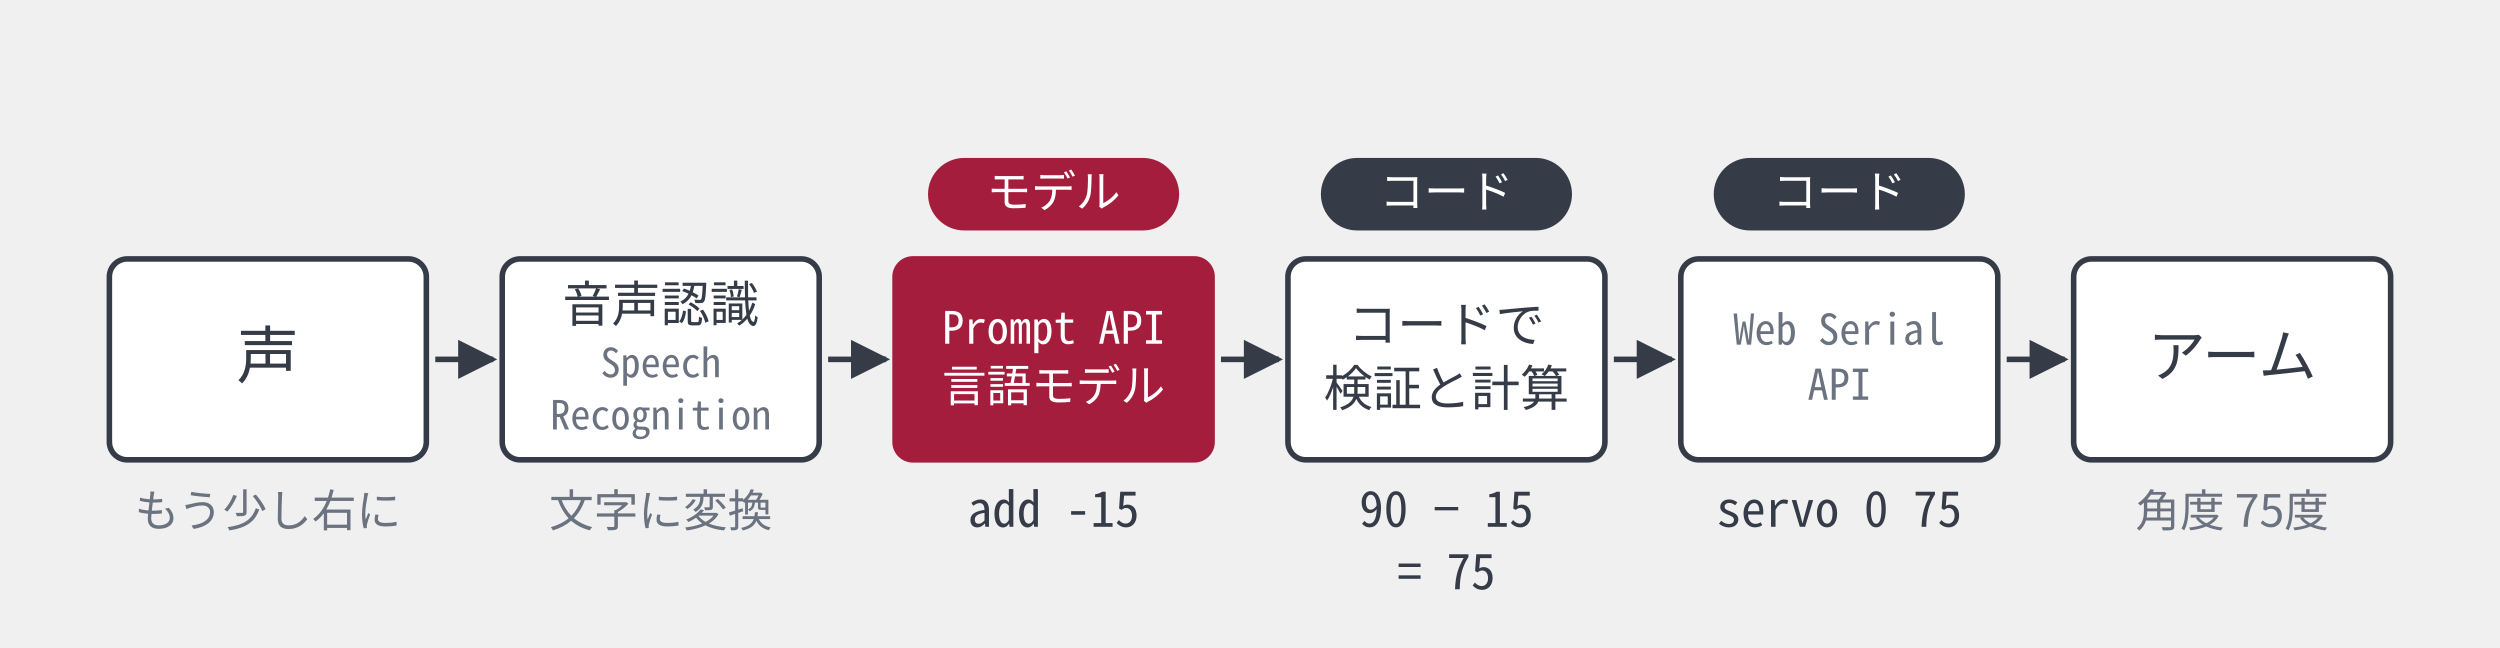
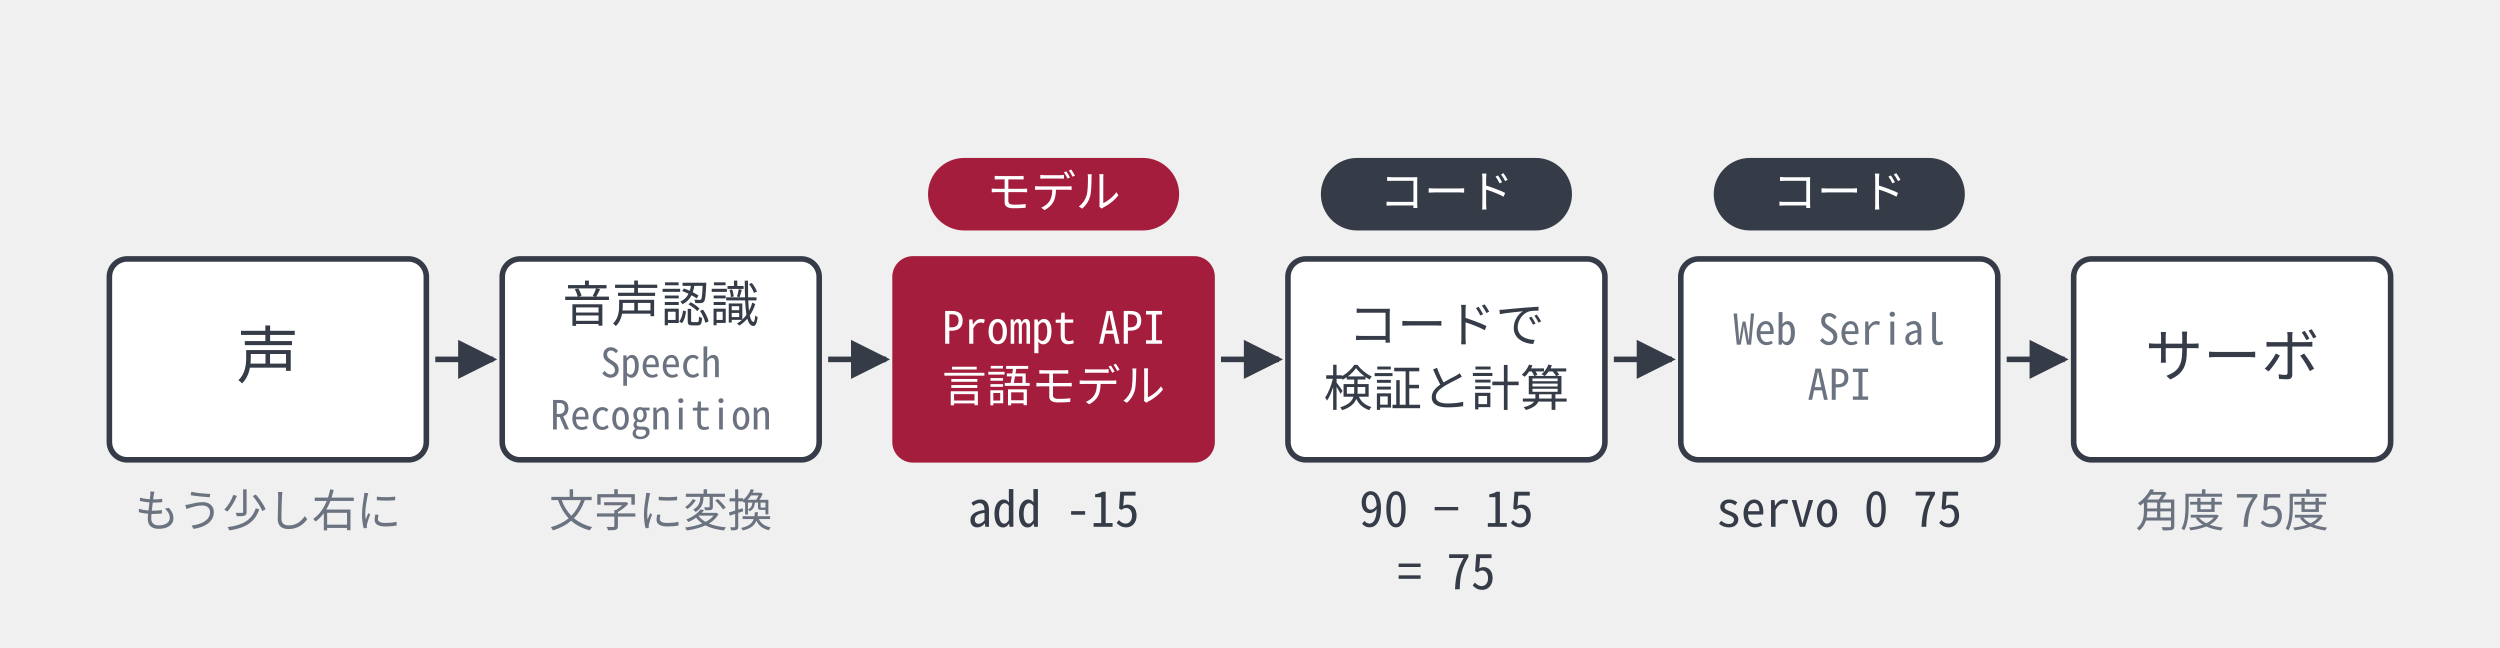
<svg xmlns="http://www.w3.org/2000/svg" viewBox="0 0 1120 290" width="1120" height="290">
  <defs>
    <marker id="ah" viewBox="0 0 10 10" refX="9" refY="5" markerWidth="7" markerHeight="7" orient="auto">
      <path d="M0,0 L10,5 L0,10 z" fill="#353c48" />
    </marker>
    <marker id="ar" viewBox="0 0 10 10" refX="9" refY="5" markerWidth="7" markerHeight="7" orient="auto">
      <path d="M0,0 L10,5 L0,10 z" fill="#a51d3c" />
    </marker>
  </defs>
  <rect x="417" y="72" width="110" height="30" rx="15" fill="#a51d3c" stroke="#a51d3c" stroke-width="2.5" />
  <text x="472.0" y="93.0" font-family="'Noto Sans JP', 'Noto Sans CJK JP', 'Source Han Sans JP', sans-serif" font-size="20" font-weight="400" fill="#ffffff" text-anchor="middle">モデル</text>
  <rect x="593" y="72" width="110" height="30" rx="15" fill="#353c48" stroke="#353c48" stroke-width="2.5" />
  <text x="648.0" y="93.0" font-family="'Noto Sans JP', 'Noto Sans CJK JP', 'Source Han Sans JP', sans-serif" font-size="20" font-weight="400" fill="#ffffff" text-anchor="middle">コード</text>
  <rect x="769" y="72" width="110" height="30" rx="15" fill="#353c48" stroke="#353c48" stroke-width="2.5" />
  <text x="824.0" y="93.0" font-family="'Noto Sans JP', 'Noto Sans CJK JP', 'Source Han Sans JP', sans-serif" font-size="20" font-weight="400" fill="#ffffff" text-anchor="middle">コード</text>
  <rect x="49" y="116" width="142" height="90" rx="8" fill="#ffffff" stroke="#353c48" stroke-width="2.5" />
  <text x="120.0" y="169.4" font-family="'Noto Sans JP', 'Noto Sans CJK JP', 'Source Han Sans JP', sans-serif" font-size="28" font-weight="400" fill="#353c48" text-anchor="middle">声</text>
  <rect x="225" y="116" width="142" height="90" rx="8" fill="#ffffff" stroke="#353c48" stroke-width="2.5" />
  <text x="296.0" y="144.2" font-family="'Noto Sans JP', 'Noto Sans CJK JP', 'Source Han Sans JP', sans-serif" font-size="22" font-weight="400" fill="#353c48" text-anchor="middle">音声認識</text>
  <text x="296.0" y="169.0" font-family="'Source Code Pro', 'Noto Sans Mono CJK JP', monospace" font-size="18" font-weight="400" fill="#6b7280" text-anchor="middle">Speech</text>
  <text x="296.0" y="192.4" font-family="'Source Code Pro', 'Noto Sans Mono CJK JP', monospace" font-size="18" font-weight="400" fill="#6b7280" text-anchor="middle">Recognition</text>
  <rect x="401" y="116" width="142" height="90" rx="8" fill="#a51d3c" stroke="#a51d3c" stroke-width="2.5" />
  <text x="472.0" y="154.0" font-family="'Source Code Pro', 'Noto Sans Mono CJK JP', monospace" font-size="20" font-weight="400" fill="#ffffff" text-anchor="middle">Prompt API</text>
  <text x="472.0" y="180.0" font-family="'Noto Sans JP', 'Noto Sans CJK JP', 'Source Han Sans JP', sans-serif" font-size="20" font-weight="400" fill="#ffffff" text-anchor="middle">言語モデル</text>
  <rect x="577" y="116" width="142" height="90" rx="8" fill="#ffffff" stroke="#353c48" stroke-width="2.5" />
  <text x="648.0" y="153.3" font-family="'Noto Sans JP', 'Noto Sans CJK JP', 'Source Han Sans JP', sans-serif" font-size="22" font-weight="400" fill="#353c48" text-anchor="middle">コードで</text>
  <text x="648.0" y="181.9" font-family="'Noto Sans JP', 'Noto Sans CJK JP', 'Source Han Sans JP', sans-serif" font-size="22" font-weight="400" fill="#353c48" text-anchor="middle">検証と計算</text>
  <rect x="753" y="116" width="142" height="90" rx="8" fill="#ffffff" stroke="#353c48" stroke-width="2.5" />
  <text x="824.0" y="154.4" font-family="'Source Code Pro', 'Noto Sans Mono CJK JP', monospace" font-size="19" font-weight="400" fill="#6b7280" text-anchor="middle">Web Serial</text>
  <text x="824.0" y="179.1" font-family="'Source Code Pro', 'Noto Sans Mono CJK JP', monospace" font-size="19" font-weight="400" fill="#6b7280" text-anchor="middle">API</text>
  <rect x="929" y="116" width="142" height="90" rx="8" fill="#ffffff" stroke="#353c48" stroke-width="2.5" />
-   <text x="1000.0" y="168.8" font-family="'Noto Sans JP', 'Noto Sans CJK JP', 'Source Han Sans JP', sans-serif" font-size="26" font-weight="400" fill="#353c48" text-anchor="middle">アーム</text>
+   <text x="1000.0" y="168.8" font-family="'Noto Sans JP', 'Noto Sans CJK JP', 'Source Han Sans JP', sans-serif" font-size="26" font-weight="400" fill="#353c48" text-anchor="middle">サーボ</text>
  <line x1="195" y1="161" x2="221" y2="161" stroke="#353c48" stroke-width="2.5" marker-end="url(#ah)" />
  <line x1="371" y1="161" x2="397" y2="161" stroke="#353c48" stroke-width="2.5" marker-end="url(#ah)" />
  <line x1="547" y1="161" x2="573" y2="161" stroke="#353c48" stroke-width="2.5" marker-end="url(#ah)" />
  <line x1="723" y1="161" x2="749" y2="161" stroke="#353c48" stroke-width="2.5" marker-end="url(#ah)" />
  <line x1="899" y1="161" x2="925" y2="161" stroke="#353c48" stroke-width="2.5" marker-end="url(#ah)" />
  <text x="120.0" y="236" font-family="'Noto Sans JP', 'Noto Sans CJK JP', 'Source Han Sans JP', sans-serif" font-size="20" font-weight="400" fill="#6b7280" text-anchor="middle">もう少し右に</text>
  <text x="296.0" y="236" font-family="'Noto Sans JP', 'Noto Sans CJK JP', 'Source Han Sans JP', sans-serif" font-size="20" font-weight="400" fill="#6b7280" text-anchor="middle">文字に変換</text>
  <text x="472.0" y="236" font-family="'Source Code Pro', 'Noto Sans Mono CJK JP', monospace" font-size="22" font-weight="400" fill="#353c48" text-anchor="middle">add -15</text>
  <text x="648.0" y="236" font-family="'Source Code Pro', 'Noto Sans Mono CJK JP', monospace" font-size="22" font-weight="400" fill="#353c48" text-anchor="middle">90 − 15</text>
  <text x="648.0" y="264" font-family="'Source Code Pro', 'Noto Sans Mono CJK JP', monospace" font-size="22" font-weight="400" fill="#353c48" text-anchor="middle">= 75</text>
  <text x="824.0" y="236" font-family="'Source Code Pro', 'Noto Sans Mono CJK JP', monospace" font-size="22" font-weight="400" fill="#353c48" text-anchor="middle">servo 0 75</text>
  <text x="1000.0" y="236" font-family="'Noto Sans JP', 'Noto Sans CJK JP', 'Source Han Sans JP', sans-serif" font-size="20" font-weight="400" fill="#6b7280" text-anchor="middle">角度 75度</text>
</svg>
